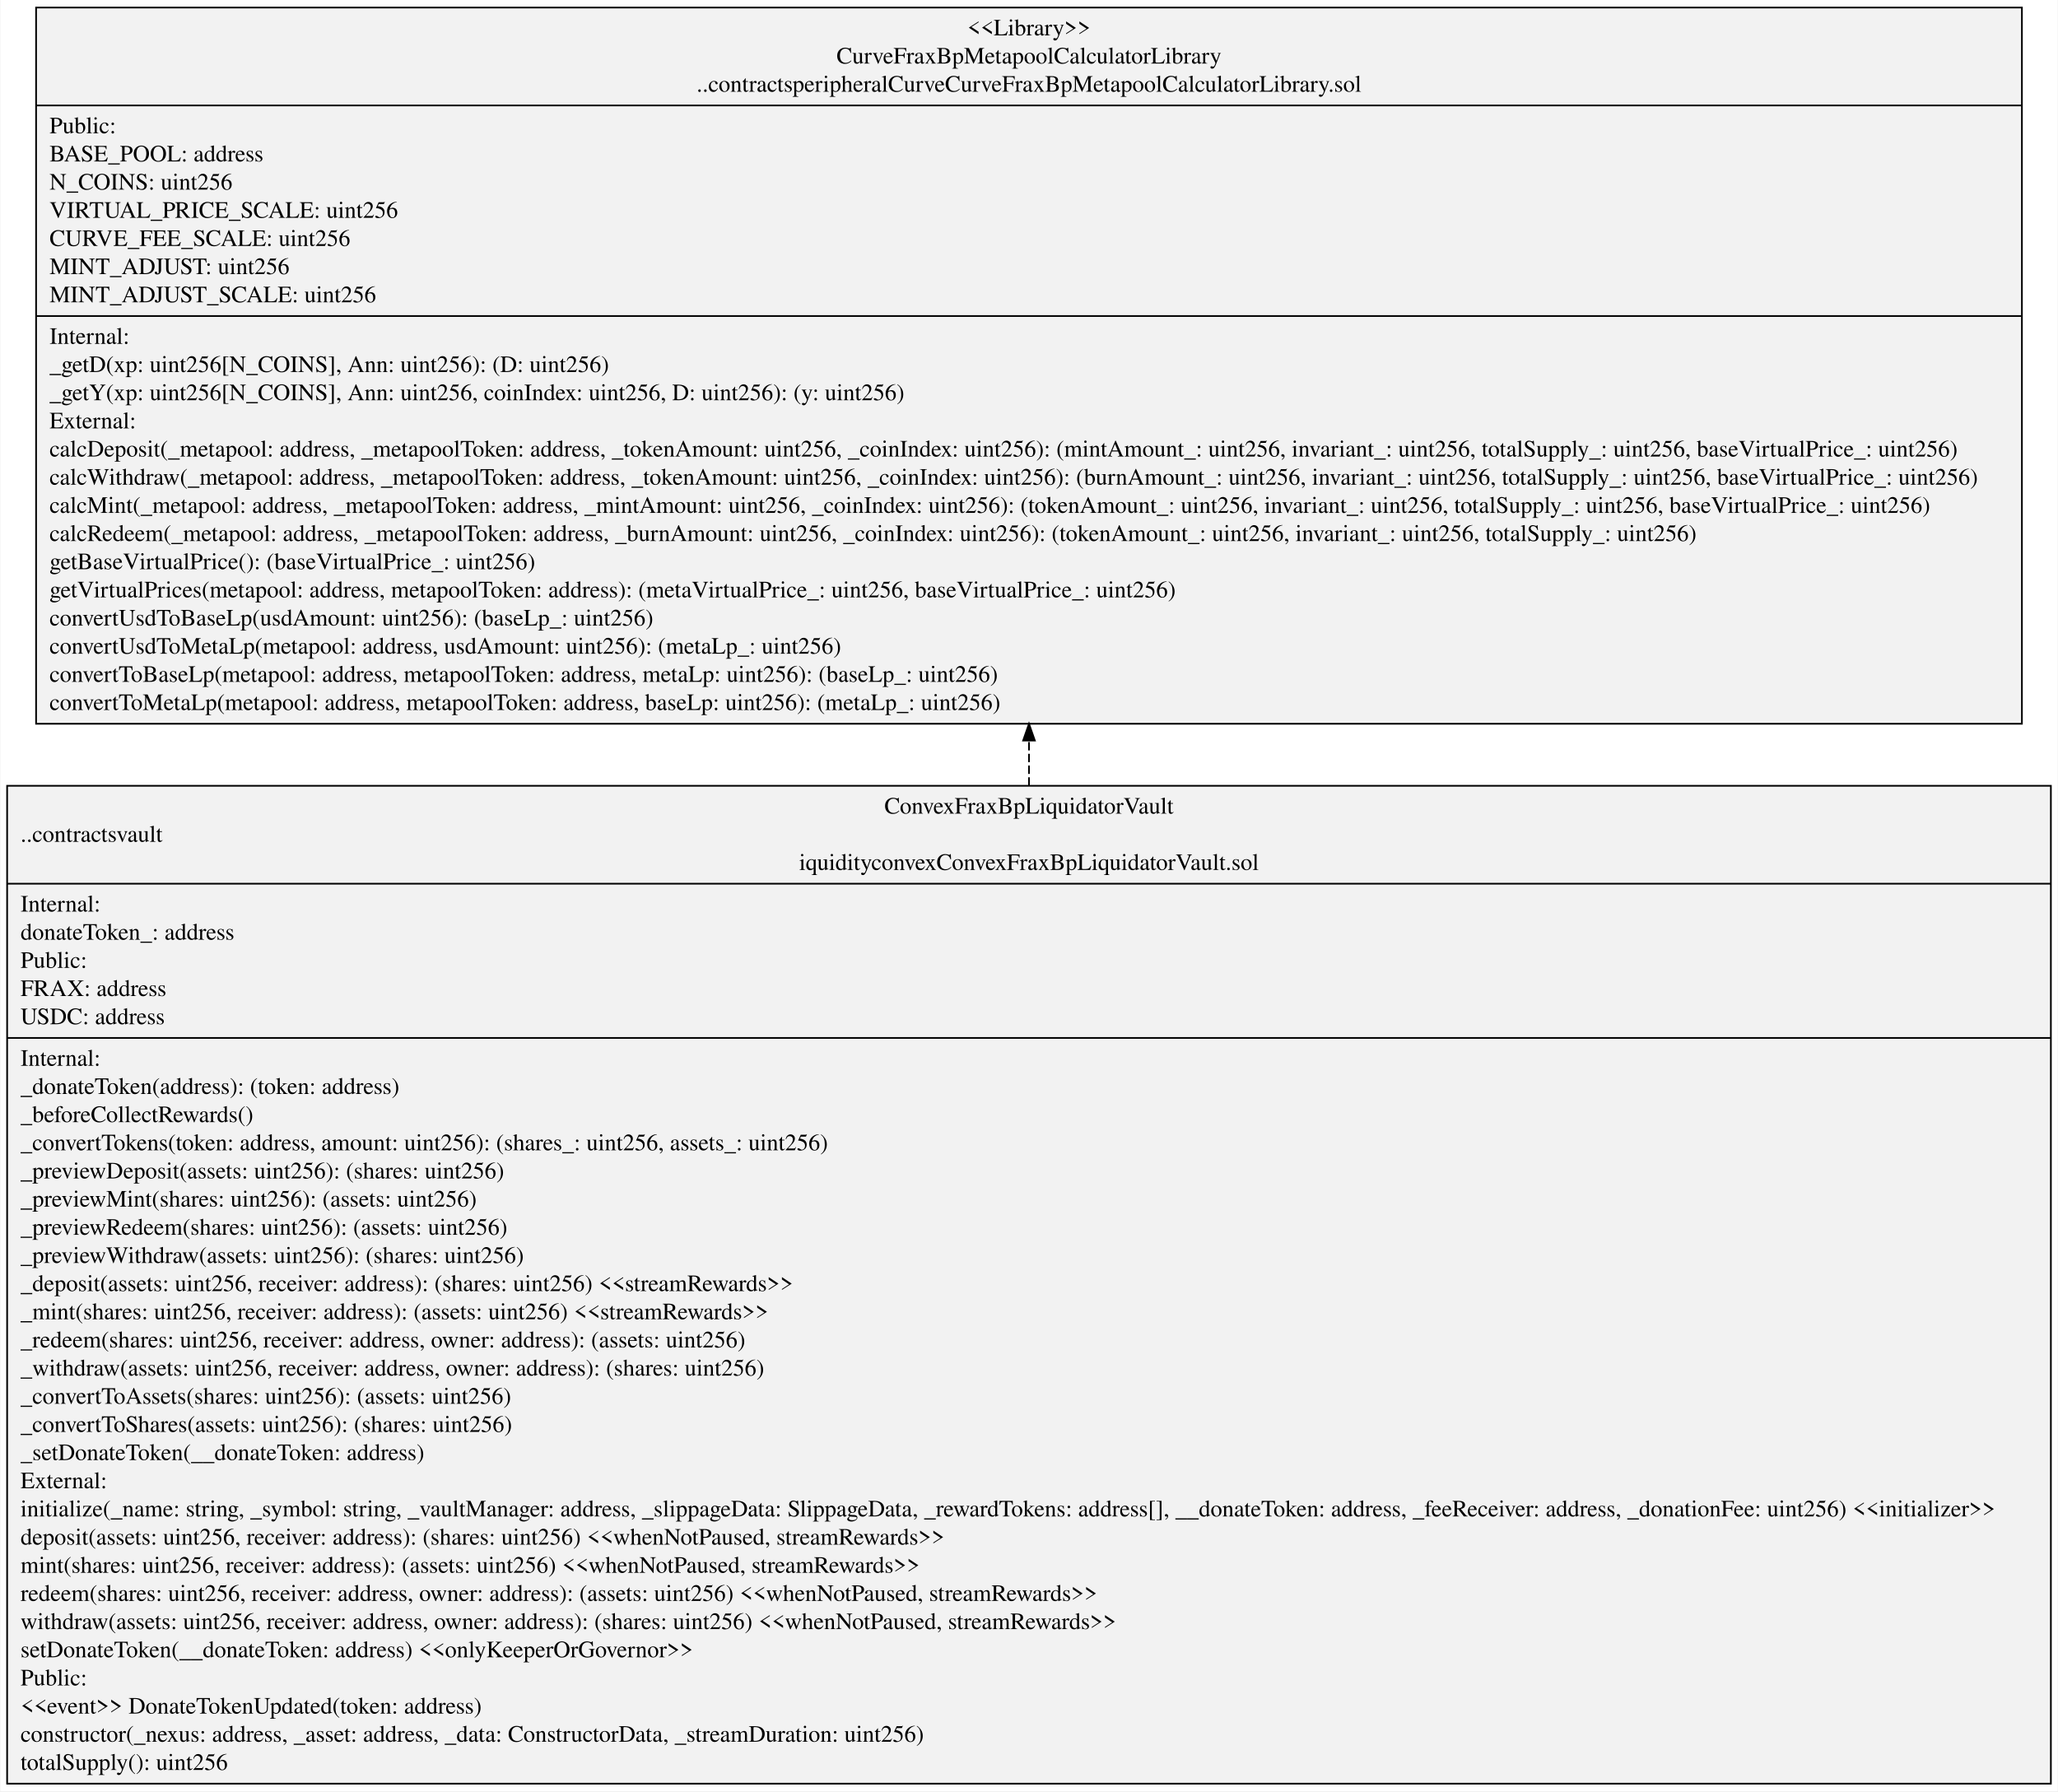
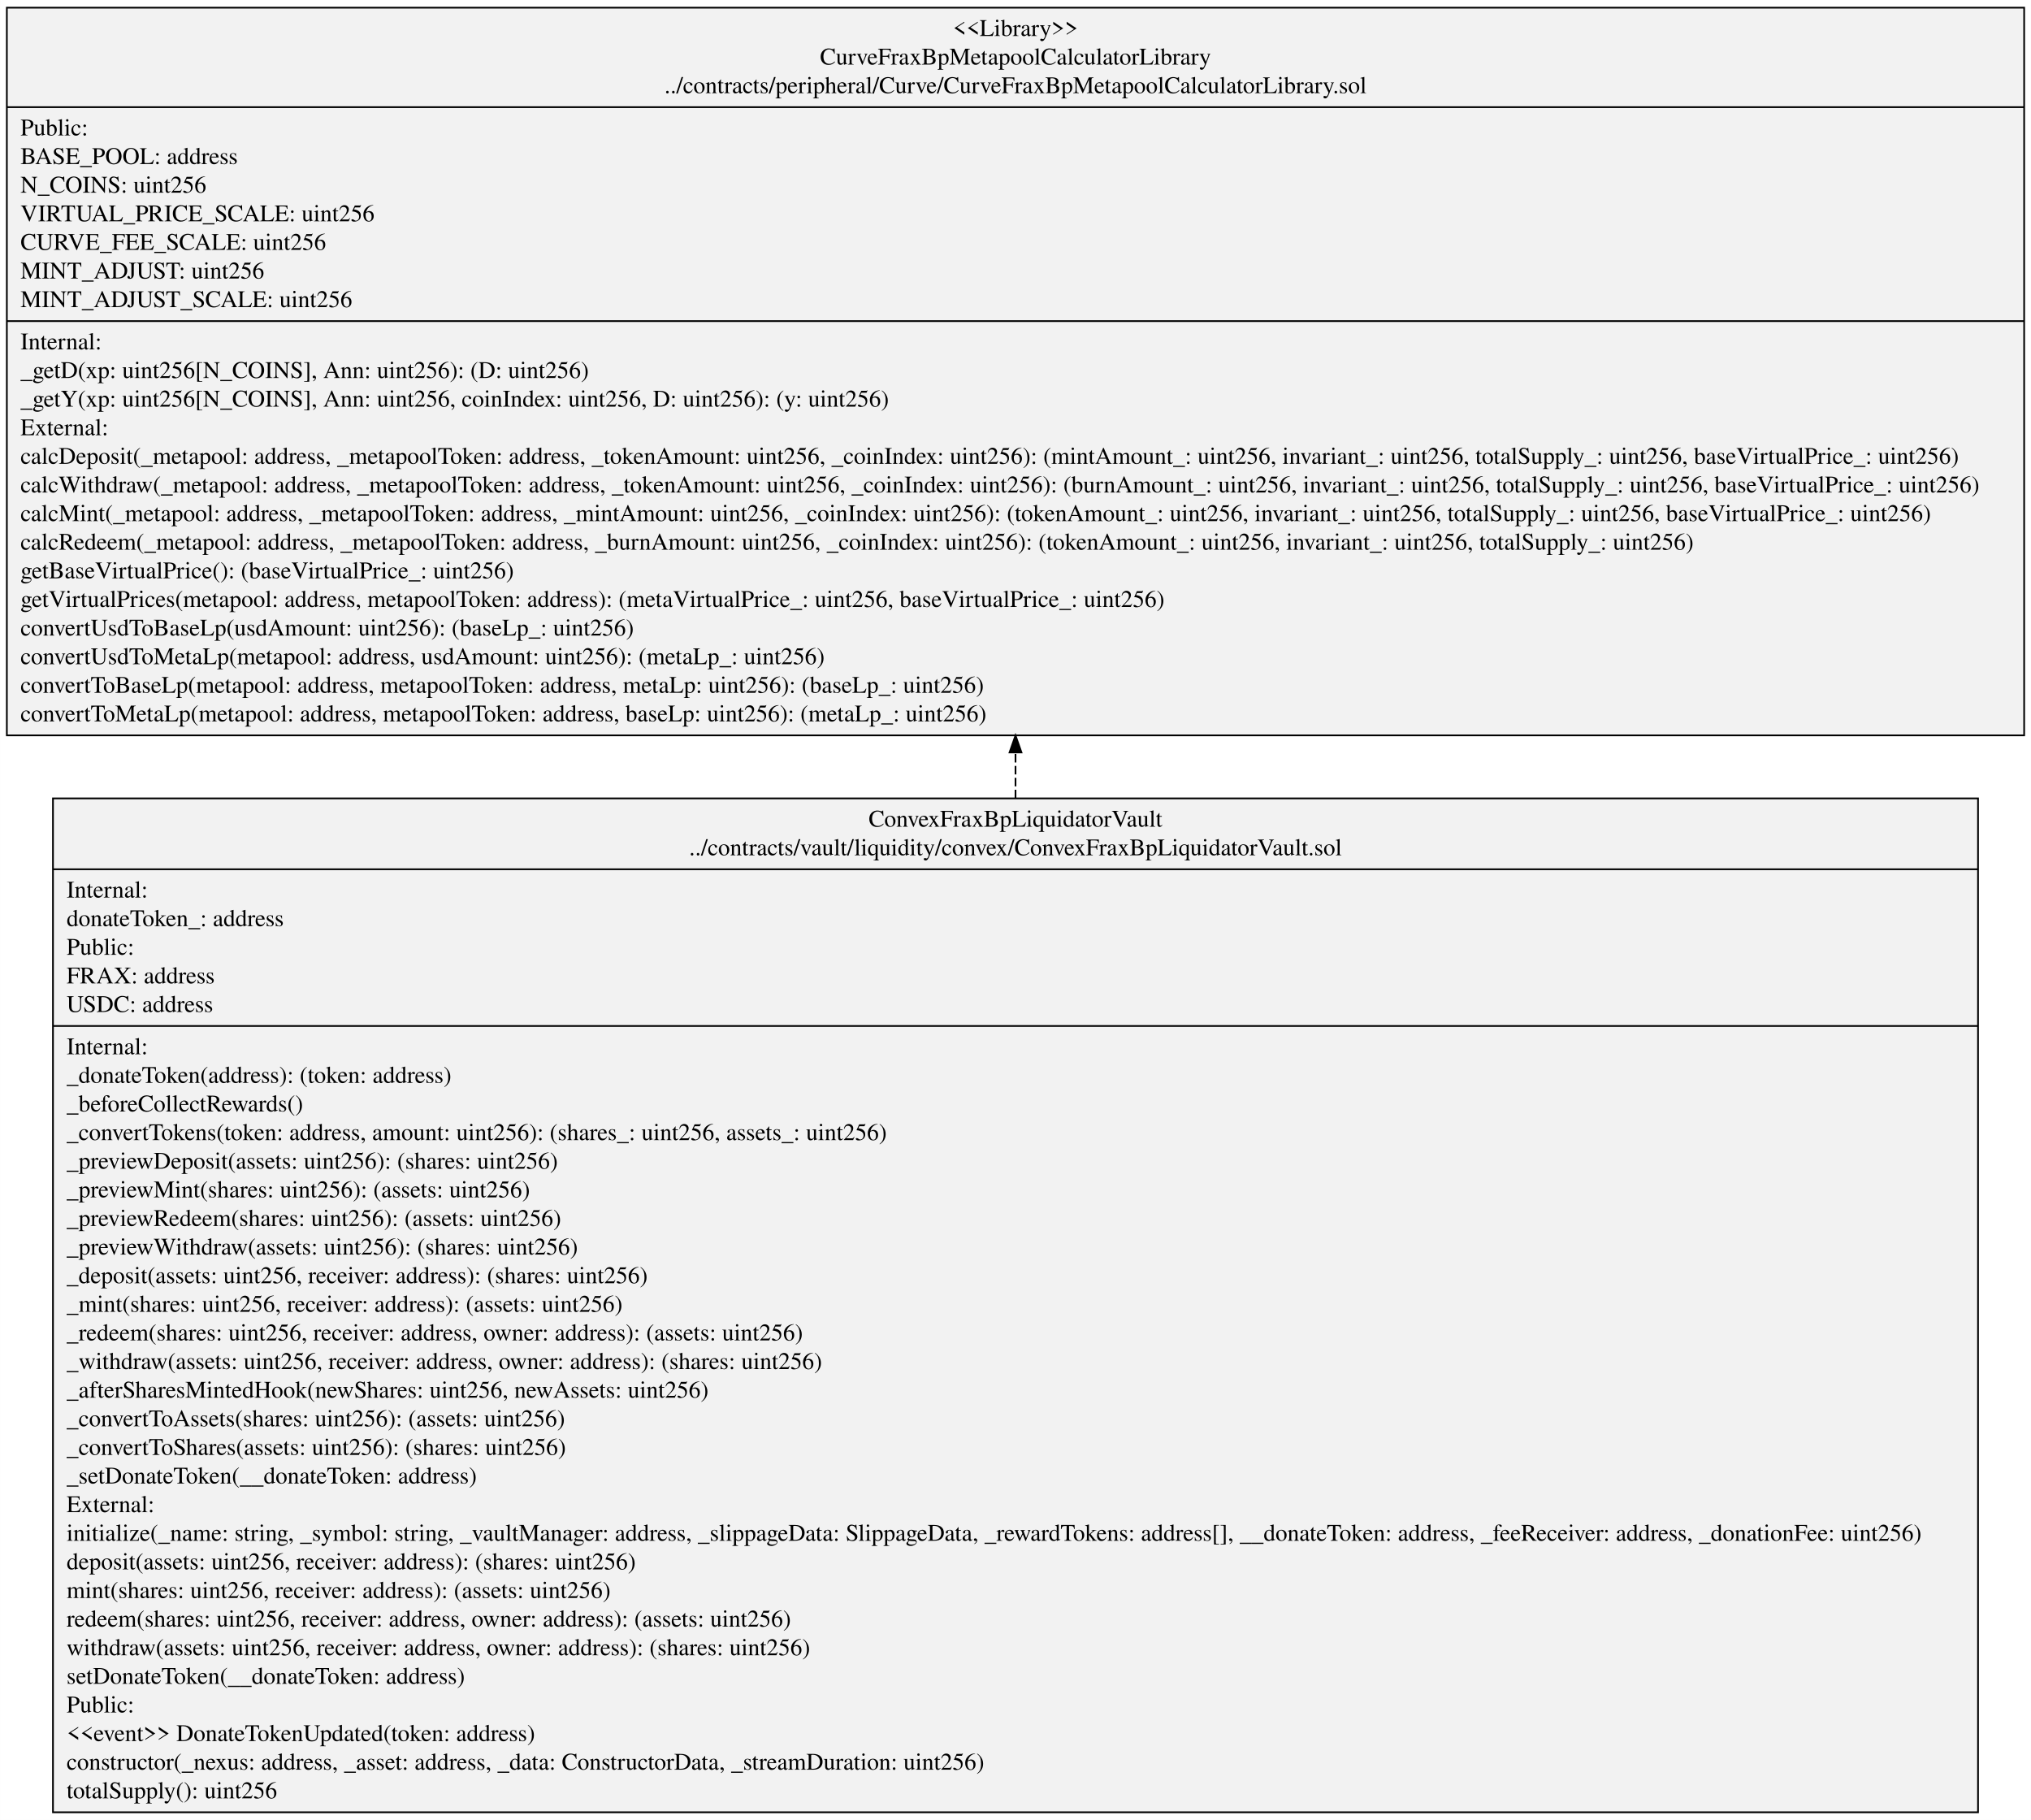
- <svg xmlns="http://www.w3.org/2000/svg" width="1227pt" height="1068pt" viewBox="0.00 0.00 1226.97 1068.40">
+ <svg xmlns="http://www.w3.org/2000/svg" width="1192pt" height="1068pt" viewBox="0.00 0.00 1192.41 1068.40">
  <g id="graph0" class="graph" transform="scale(1 1) rotate(0) translate(4 1064.4)">
-     <polygon fill="white" stroke="transparent" points="-4,4 -4,-1064.4 1222.97,-1064.4 1222.97,4 -4,4" />
+     <polygon fill="white" stroke="transparent" points="-4,4 -4,-1064.4 1188.41,-1064.4 1188.41,4 -4,4" />
    <g id="node1" class="node">
-       <polygon fill="#f2f2f2" stroke="black" points="17.28,-632.7 17.28,-1059.9 1201.69,-1059.9 1201.69,-632.7 17.28,-632.7" />
-       <text text-anchor="middle" x="609.48" y="-1043.3" font-family="Times,serif" font-size="14.00">&lt;&lt;Library&gt;&gt;</text>
-       <text text-anchor="middle" x="609.48" y="-1026.5" font-family="Times,serif" font-size="14.00">CurveFraxBpMetapoolCalculatorLibrary</text>
-       <text text-anchor="middle" x="609.48" y="-1009.7" font-family="Times,serif" font-size="14.00">..contractsperipheralCurveCurveFraxBpMetapoolCalculatorLibrary.sol</text>
-       <polyline fill="none" stroke="black" points="17.28,-1001.5 1201.69,-1001.5 " />
-       <text text-anchor="start" x="25.28" y="-984.9" font-family="Times,serif" font-size="14.00">Public:</text>
-       <text text-anchor="start" x="25.28" y="-968.1" font-family="Times,serif" font-size="14.00">   BASE_POOL: address</text>
-       <text text-anchor="start" x="25.28" y="-951.3" font-family="Times,serif" font-size="14.00">   N_COINS: uint256</text>
-       <text text-anchor="start" x="25.28" y="-934.5" font-family="Times,serif" font-size="14.00">   VIRTUAL_PRICE_SCALE: uint256</text>
-       <text text-anchor="start" x="25.28" y="-917.7" font-family="Times,serif" font-size="14.00">   CURVE_FEE_SCALE: uint256</text>
-       <text text-anchor="start" x="25.28" y="-900.9" font-family="Times,serif" font-size="14.00">   MINT_ADJUST: uint256</text>
-       <text text-anchor="start" x="25.28" y="-884.1" font-family="Times,serif" font-size="14.00">   MINT_ADJUST_SCALE: uint256</text>
-       <polyline fill="none" stroke="black" points="17.28,-875.9 1201.69,-875.9 " />
-       <text text-anchor="start" x="25.28" y="-859.3" font-family="Times,serif" font-size="14.00">Internal:</text>
-       <text text-anchor="start" x="25.28" y="-842.5" font-family="Times,serif" font-size="14.00">    _getD(xp: uint256[N_COINS], Ann: uint256): (D: uint256)</text>
-       <text text-anchor="start" x="25.28" y="-825.7" font-family="Times,serif" font-size="14.00">    _getY(xp: uint256[N_COINS], Ann: uint256, coinIndex: uint256, D: uint256): (y: uint256)</text>
-       <text text-anchor="start" x="25.28" y="-808.9" font-family="Times,serif" font-size="14.00">External:</text>
-       <text text-anchor="start" x="25.28" y="-792.1" font-family="Times,serif" font-size="14.00">    calcDeposit(_metapool: address, _metapoolToken: address, _tokenAmount: uint256, _coinIndex: uint256): (mintAmount_: uint256, invariant_: uint256, totalSupply_: uint256, baseVirtualPrice_: uint256)</text>
-       <text text-anchor="start" x="25.28" y="-775.3" font-family="Times,serif" font-size="14.00">    calcWithdraw(_metapool: address, _metapoolToken: address, _tokenAmount: uint256, _coinIndex: uint256): (burnAmount_: uint256, invariant_: uint256, totalSupply_: uint256, baseVirtualPrice_: uint256)</text>
-       <text text-anchor="start" x="25.28" y="-758.5" font-family="Times,serif" font-size="14.00">    calcMint(_metapool: address, _metapoolToken: address, _mintAmount: uint256, _coinIndex: uint256): (tokenAmount_: uint256, invariant_: uint256, totalSupply_: uint256, baseVirtualPrice_: uint256)</text>
-       <text text-anchor="start" x="25.28" y="-741.7" font-family="Times,serif" font-size="14.00">    calcRedeem(_metapool: address, _metapoolToken: address, _burnAmount: uint256, _coinIndex: uint256): (tokenAmount_: uint256, invariant_: uint256, totalSupply_: uint256)</text>
-       <text text-anchor="start" x="25.28" y="-724.9" font-family="Times,serif" font-size="14.00">    getBaseVirtualPrice(): (baseVirtualPrice_: uint256)</text>
-       <text text-anchor="start" x="25.28" y="-708.1" font-family="Times,serif" font-size="14.00">    getVirtualPrices(metapool: address, metapoolToken: address): (metaVirtualPrice_: uint256, baseVirtualPrice_: uint256)</text>
-       <text text-anchor="start" x="25.28" y="-691.3" font-family="Times,serif" font-size="14.00">    convertUsdToBaseLp(usdAmount: uint256): (baseLp_: uint256)</text>
-       <text text-anchor="start" x="25.28" y="-674.5" font-family="Times,serif" font-size="14.00">    convertUsdToMetaLp(metapool: address, usdAmount: uint256): (metaLp_: uint256)</text>
-       <text text-anchor="start" x="25.28" y="-657.7" font-family="Times,serif" font-size="14.00">    convertToBaseLp(metapool: address, metapoolToken: address, metaLp: uint256): (baseLp_: uint256)</text>
-       <text text-anchor="start" x="25.28" y="-640.9" font-family="Times,serif" font-size="14.00">    convertToMetaLp(metapool: address, metapoolToken: address, baseLp: uint256): (metaLp_: uint256)</text>
+       <polygon fill="#f2f2f2" stroke="black" points="0,-632.7 0,-1059.9 1184.41,-1059.9 1184.41,-632.7 0,-632.7" />
+       <text text-anchor="middle" x="592.21" y="-1043.3" font-family="Times,serif" font-size="14.00">&lt;&lt;Library&gt;&gt;</text>
+       <text text-anchor="middle" x="592.21" y="-1026.5" font-family="Times,serif" font-size="14.00">CurveFraxBpMetapoolCalculatorLibrary</text>
+       <text text-anchor="middle" x="592.21" y="-1009.7" font-family="Times,serif" font-size="14.00">../contracts/peripheral/Curve/CurveFraxBpMetapoolCalculatorLibrary.sol</text>
+       <polyline fill="none" stroke="black" points="0,-1001.5 1184.41,-1001.5 " />
+       <text text-anchor="start" x="8" y="-984.9" font-family="Times,serif" font-size="14.00">Public:</text>
+       <text text-anchor="start" x="8" y="-968.1" font-family="Times,serif" font-size="14.00">   BASE_POOL: address</text>
+       <text text-anchor="start" x="8" y="-951.3" font-family="Times,serif" font-size="14.00">   N_COINS: uint256</text>
+       <text text-anchor="start" x="8" y="-934.5" font-family="Times,serif" font-size="14.00">   VIRTUAL_PRICE_SCALE: uint256</text>
+       <text text-anchor="start" x="8" y="-917.7" font-family="Times,serif" font-size="14.00">   CURVE_FEE_SCALE: uint256</text>
+       <text text-anchor="start" x="8" y="-900.9" font-family="Times,serif" font-size="14.00">   MINT_ADJUST: uint256</text>
+       <text text-anchor="start" x="8" y="-884.1" font-family="Times,serif" font-size="14.00">   MINT_ADJUST_SCALE: uint256</text>
+       <polyline fill="none" stroke="black" points="0,-875.9 1184.41,-875.9 " />
+       <text text-anchor="start" x="8" y="-859.3" font-family="Times,serif" font-size="14.00">Internal:</text>
+       <text text-anchor="start" x="8" y="-842.5" font-family="Times,serif" font-size="14.00">    _getD(xp: uint256[N_COINS], Ann: uint256): (D: uint256)</text>
+       <text text-anchor="start" x="8" y="-825.7" font-family="Times,serif" font-size="14.00">    _getY(xp: uint256[N_COINS], Ann: uint256, coinIndex: uint256, D: uint256): (y: uint256)</text>
+       <text text-anchor="start" x="8" y="-808.9" font-family="Times,serif" font-size="14.00">External:</text>
+       <text text-anchor="start" x="8" y="-792.1" font-family="Times,serif" font-size="14.00">    calcDeposit(_metapool: address, _metapoolToken: address, _tokenAmount: uint256, _coinIndex: uint256): (mintAmount_: uint256, invariant_: uint256, totalSupply_: uint256, baseVirtualPrice_: uint256)</text>
+       <text text-anchor="start" x="8" y="-775.3" font-family="Times,serif" font-size="14.00">    calcWithdraw(_metapool: address, _metapoolToken: address, _tokenAmount: uint256, _coinIndex: uint256): (burnAmount_: uint256, invariant_: uint256, totalSupply_: uint256, baseVirtualPrice_: uint256)</text>
+       <text text-anchor="start" x="8" y="-758.5" font-family="Times,serif" font-size="14.00">    calcMint(_metapool: address, _metapoolToken: address, _mintAmount: uint256, _coinIndex: uint256): (tokenAmount_: uint256, invariant_: uint256, totalSupply_: uint256, baseVirtualPrice_: uint256)</text>
+       <text text-anchor="start" x="8" y="-741.7" font-family="Times,serif" font-size="14.00">    calcRedeem(_metapool: address, _metapoolToken: address, _burnAmount: uint256, _coinIndex: uint256): (tokenAmount_: uint256, invariant_: uint256, totalSupply_: uint256)</text>
+       <text text-anchor="start" x="8" y="-724.9" font-family="Times,serif" font-size="14.00">    getBaseVirtualPrice(): (baseVirtualPrice_: uint256)</text>
+       <text text-anchor="start" x="8" y="-708.1" font-family="Times,serif" font-size="14.00">    getVirtualPrices(metapool: address, metapoolToken: address): (metaVirtualPrice_: uint256, baseVirtualPrice_: uint256)</text>
+       <text text-anchor="start" x="8" y="-691.3" font-family="Times,serif" font-size="14.00">    convertUsdToBaseLp(usdAmount: uint256): (baseLp_: uint256)</text>
+       <text text-anchor="start" x="8" y="-674.5" font-family="Times,serif" font-size="14.00">    convertUsdToMetaLp(metapool: address, usdAmount: uint256): (metaLp_: uint256)</text>
+       <text text-anchor="start" x="8" y="-657.7" font-family="Times,serif" font-size="14.00">    convertToBaseLp(metapool: address, metapoolToken: address, metaLp: uint256): (baseLp_: uint256)</text>
+       <text text-anchor="start" x="8" y="-640.9" font-family="Times,serif" font-size="14.00">    convertToMetaLp(metapool: address, metapoolToken: address, baseLp: uint256): (metaLp_: uint256)</text>
    </g>
    <g id="node2" class="node">
-       <polygon fill="#f2f2f2" stroke="black" points="0,-0.5 0,-595.7 1218.97,-595.7 1218.97,-0.5 0,-0.5" />
-       <text text-anchor="middle" x="609.48" y="-579.1" font-family="Times,serif" font-size="14.00">ConvexFraxBpLiquidatorVault</text>
-       <text text-anchor="start" x="8" y="-562.3" font-family="Times,serif" font-size="14.00">..contractsvault</text>
-       <text text-anchor="middle" x="609.48" y="-545.5" font-family="Times,serif" font-size="14.00">iquidityconvexConvexFraxBpLiquidatorVault.sol</text>
-       <polyline fill="none" stroke="black" points="0,-537.3 1218.97,-537.3 " />
-       <text text-anchor="start" x="8" y="-520.7" font-family="Times,serif" font-size="14.00">Internal:</text>
-       <text text-anchor="start" x="8" y="-503.9" font-family="Times,serif" font-size="14.00">   donateToken_: address</text>
-       <text text-anchor="start" x="8" y="-487.1" font-family="Times,serif" font-size="14.00">Public:</text>
-       <text text-anchor="start" x="8" y="-470.3" font-family="Times,serif" font-size="14.00">   FRAX: address</text>
-       <text text-anchor="start" x="8" y="-453.5" font-family="Times,serif" font-size="14.00">   USDC: address</text>
-       <polyline fill="none" stroke="black" points="0,-445.3 1218.97,-445.3 " />
-       <text text-anchor="start" x="8" y="-428.7" font-family="Times,serif" font-size="14.00">Internal:</text>
-       <text text-anchor="start" x="8" y="-411.9" font-family="Times,serif" font-size="14.00">    _donateToken(address): (token: address)</text>
-       <text text-anchor="start" x="8" y="-395.1" font-family="Times,serif" font-size="14.00">    _beforeCollectRewards()</text>
-       <text text-anchor="start" x="8" y="-378.3" font-family="Times,serif" font-size="14.00">    _convertTokens(token: address, amount: uint256): (shares_: uint256, assets_: uint256)</text>
-       <text text-anchor="start" x="8" y="-361.5" font-family="Times,serif" font-size="14.00">    _previewDeposit(assets: uint256): (shares: uint256)</text>
-       <text text-anchor="start" x="8" y="-344.7" font-family="Times,serif" font-size="14.00">    _previewMint(shares: uint256): (assets: uint256)</text>
-       <text text-anchor="start" x="8" y="-327.9" font-family="Times,serif" font-size="14.00">    _previewRedeem(shares: uint256): (assets: uint256)</text>
-       <text text-anchor="start" x="8" y="-311.1" font-family="Times,serif" font-size="14.00">    _previewWithdraw(assets: uint256): (shares: uint256)</text>
-       <text text-anchor="start" x="8" y="-294.3" font-family="Times,serif" font-size="14.00">    _deposit(assets: uint256, receiver: address): (shares: uint256) &lt;&lt;streamRewards&gt;&gt;</text>
-       <text text-anchor="start" x="8" y="-277.5" font-family="Times,serif" font-size="14.00">    _mint(shares: uint256, receiver: address): (assets: uint256) &lt;&lt;streamRewards&gt;&gt;</text>
-       <text text-anchor="start" x="8" y="-260.7" font-family="Times,serif" font-size="14.00">    _redeem(shares: uint256, receiver: address, owner: address): (assets: uint256)</text>
-       <text text-anchor="start" x="8" y="-243.9" font-family="Times,serif" font-size="14.00">    _withdraw(assets: uint256, receiver: address, owner: address): (shares: uint256)</text>
-       <text text-anchor="start" x="8" y="-227.1" font-family="Times,serif" font-size="14.00">    _convertToAssets(shares: uint256): (assets: uint256)</text>
-       <text text-anchor="start" x="8" y="-210.3" font-family="Times,serif" font-size="14.00">    _convertToShares(assets: uint256): (shares: uint256)</text>
-       <text text-anchor="start" x="8" y="-193.5" font-family="Times,serif" font-size="14.00">    _setDonateToken(__donateToken: address)</text>
-       <text text-anchor="start" x="8" y="-176.7" font-family="Times,serif" font-size="14.00">External:</text>
-       <text text-anchor="start" x="8" y="-159.9" font-family="Times,serif" font-size="14.00">    initialize(_name: string, _symbol: string, _vaultManager: address, _slippageData: SlippageData, _rewardTokens: address[], __donateToken: address, _feeReceiver: address, _donationFee: uint256) &lt;&lt;initializer&gt;&gt;</text>
-       <text text-anchor="start" x="8" y="-143.1" font-family="Times,serif" font-size="14.00">    deposit(assets: uint256, receiver: address): (shares: uint256) &lt;&lt;whenNotPaused, streamRewards&gt;&gt;</text>
-       <text text-anchor="start" x="8" y="-126.3" font-family="Times,serif" font-size="14.00">    mint(shares: uint256, receiver: address): (assets: uint256) &lt;&lt;whenNotPaused, streamRewards&gt;&gt;</text>
-       <text text-anchor="start" x="8" y="-109.5" font-family="Times,serif" font-size="14.00">    redeem(shares: uint256, receiver: address, owner: address): (assets: uint256) &lt;&lt;whenNotPaused, streamRewards&gt;&gt;</text>
-       <text text-anchor="start" x="8" y="-92.7" font-family="Times,serif" font-size="14.00">    withdraw(assets: uint256, receiver: address, owner: address): (shares: uint256) &lt;&lt;whenNotPaused, streamRewards&gt;&gt;</text>
-       <text text-anchor="start" x="8" y="-75.9" font-family="Times,serif" font-size="14.00">    setDonateToken(__donateToken: address) &lt;&lt;onlyKeeperOrGovernor&gt;&gt;</text>
-       <text text-anchor="start" x="8" y="-59.1" font-family="Times,serif" font-size="14.00">Public:</text>
-       <text text-anchor="start" x="8" y="-42.3" font-family="Times,serif" font-size="14.00">    &lt;&lt;event&gt;&gt; DonateTokenUpdated(token: address)</text>
-       <text text-anchor="start" x="8" y="-25.5" font-family="Times,serif" font-size="14.00">    constructor(_nexus: address, _asset: address, _data: ConstructorData, _streamDuration: uint256)</text>
-       <text text-anchor="start" x="8" y="-8.7" font-family="Times,serif" font-size="14.00">    totalSupply(): uint256</text>
+       <polygon fill="#f2f2f2" stroke="black" points="27.08,-0.5 27.08,-595.7 1157.33,-595.7 1157.33,-0.5 27.08,-0.5" />
+       <text text-anchor="middle" x="592.21" y="-579.1" font-family="Times,serif" font-size="14.00">ConvexFraxBpLiquidatorVault</text>
+       <text text-anchor="middle" x="592.21" y="-562.3" font-family="Times,serif" font-size="14.00">../contracts/vault/liquidity/convex/ConvexFraxBpLiquidatorVault.sol</text>
+       <polyline fill="none" stroke="black" points="27.08,-554.1 1157.33,-554.1 " />
+       <text text-anchor="start" x="35.08" y="-537.5" font-family="Times,serif" font-size="14.00">Internal:</text>
+       <text text-anchor="start" x="35.08" y="-520.7" font-family="Times,serif" font-size="14.00">   donateToken_: address</text>
+       <text text-anchor="start" x="35.08" y="-503.9" font-family="Times,serif" font-size="14.00">Public:</text>
+       <text text-anchor="start" x="35.08" y="-487.1" font-family="Times,serif" font-size="14.00">   FRAX: address</text>
+       <text text-anchor="start" x="35.08" y="-470.3" font-family="Times,serif" font-size="14.00">   USDC: address</text>
+       <polyline fill="none" stroke="black" points="27.08,-462.1 1157.33,-462.1 " />
+       <text text-anchor="start" x="35.08" y="-445.5" font-family="Times,serif" font-size="14.00">Internal:</text>
+       <text text-anchor="start" x="35.08" y="-428.7" font-family="Times,serif" font-size="14.00">    _donateToken(address): (token: address)</text>
+       <text text-anchor="start" x="35.08" y="-411.9" font-family="Times,serif" font-size="14.00">    _beforeCollectRewards()</text>
+       <text text-anchor="start" x="35.08" y="-395.1" font-family="Times,serif" font-size="14.00">    _convertTokens(token: address, amount: uint256): (shares_: uint256, assets_: uint256)</text>
+       <text text-anchor="start" x="35.08" y="-378.3" font-family="Times,serif" font-size="14.00">    _previewDeposit(assets: uint256): (shares: uint256)</text>
+       <text text-anchor="start" x="35.08" y="-361.5" font-family="Times,serif" font-size="14.00">    _previewMint(shares: uint256): (assets: uint256)</text>
+       <text text-anchor="start" x="35.08" y="-344.7" font-family="Times,serif" font-size="14.00">    _previewRedeem(shares: uint256): (assets: uint256)</text>
+       <text text-anchor="start" x="35.08" y="-327.9" font-family="Times,serif" font-size="14.00">    _previewWithdraw(assets: uint256): (shares: uint256)</text>
+       <text text-anchor="start" x="35.08" y="-311.1" font-family="Times,serif" font-size="14.00">    _deposit(assets: uint256, receiver: address): (shares: uint256)</text>
+       <text text-anchor="start" x="35.08" y="-294.3" font-family="Times,serif" font-size="14.00">    _mint(shares: uint256, receiver: address): (assets: uint256)</text>
+       <text text-anchor="start" x="35.08" y="-277.5" font-family="Times,serif" font-size="14.00">    _redeem(shares: uint256, receiver: address, owner: address): (assets: uint256)</text>
+       <text text-anchor="start" x="35.08" y="-260.7" font-family="Times,serif" font-size="14.00">    _withdraw(assets: uint256, receiver: address, owner: address): (shares: uint256)</text>
+       <text text-anchor="start" x="35.08" y="-243.9" font-family="Times,serif" font-size="14.00">    _afterSharesMintedHook(newShares: uint256, newAssets: uint256)</text>
+       <text text-anchor="start" x="35.08" y="-227.1" font-family="Times,serif" font-size="14.00">    _convertToAssets(shares: uint256): (assets: uint256)</text>
+       <text text-anchor="start" x="35.08" y="-210.3" font-family="Times,serif" font-size="14.00">    _convertToShares(assets: uint256): (shares: uint256)</text>
+       <text text-anchor="start" x="35.08" y="-193.5" font-family="Times,serif" font-size="14.00">    _setDonateToken(__donateToken: address)</text>
+       <text text-anchor="start" x="35.08" y="-176.7" font-family="Times,serif" font-size="14.00">External:</text>
+       <text text-anchor="start" x="35.08" y="-159.9" font-family="Times,serif" font-size="14.00">    initialize(_name: string, _symbol: string, _vaultManager: address, _slippageData: SlippageData, _rewardTokens: address[], __donateToken: address, _feeReceiver: address, _donationFee: uint256)</text>
+       <text text-anchor="start" x="35.08" y="-143.1" font-family="Times,serif" font-size="14.00">    deposit(assets: uint256, receiver: address): (shares: uint256)</text>
+       <text text-anchor="start" x="35.08" y="-126.3" font-family="Times,serif" font-size="14.00">    mint(shares: uint256, receiver: address): (assets: uint256)</text>
+       <text text-anchor="start" x="35.08" y="-109.5" font-family="Times,serif" font-size="14.00">    redeem(shares: uint256, receiver: address, owner: address): (assets: uint256)</text>
+       <text text-anchor="start" x="35.08" y="-92.7" font-family="Times,serif" font-size="14.00">    withdraw(assets: uint256, receiver: address, owner: address): (shares: uint256)</text>
+       <text text-anchor="start" x="35.08" y="-75.9" font-family="Times,serif" font-size="14.00">    setDonateToken(__donateToken: address)</text>
+       <text text-anchor="start" x="35.08" y="-59.1" font-family="Times,serif" font-size="14.00">Public:</text>
+       <text text-anchor="start" x="35.08" y="-42.3" font-family="Times,serif" font-size="14.00">    &lt;&lt;event&gt;&gt; DonateTokenUpdated(token: address)</text>
+       <text text-anchor="start" x="35.08" y="-25.5" font-family="Times,serif" font-size="14.00">    constructor(_nexus: address, _asset: address, _data: ConstructorData, _streamDuration: uint256)</text>
+       <text text-anchor="start" x="35.08" y="-8.7" font-family="Times,serif" font-size="14.00">    totalSupply(): uint256</text>
    </g>
    <g id="edge1" class="edge">
-       <path fill="none" stroke="black" stroke-dasharray="5,2" d="M609.48,-595.78C609.48,-604.79 609.48,-613.76 609.48,-622.66" />
-       <polygon fill="black" stroke="black" points="605.98,-622.68 609.48,-632.68 612.98,-622.68 605.98,-622.68" />
+       <path fill="none" stroke="black" stroke-dasharray="5,2" d="M592.21,-595.78C592.21,-604.79 592.21,-613.76 592.21,-622.66" />
+       <polygon fill="black" stroke="black" points="588.71,-622.68 592.21,-632.68 595.71,-622.68 588.71,-622.68" />
    </g>
  </g>
</svg>
